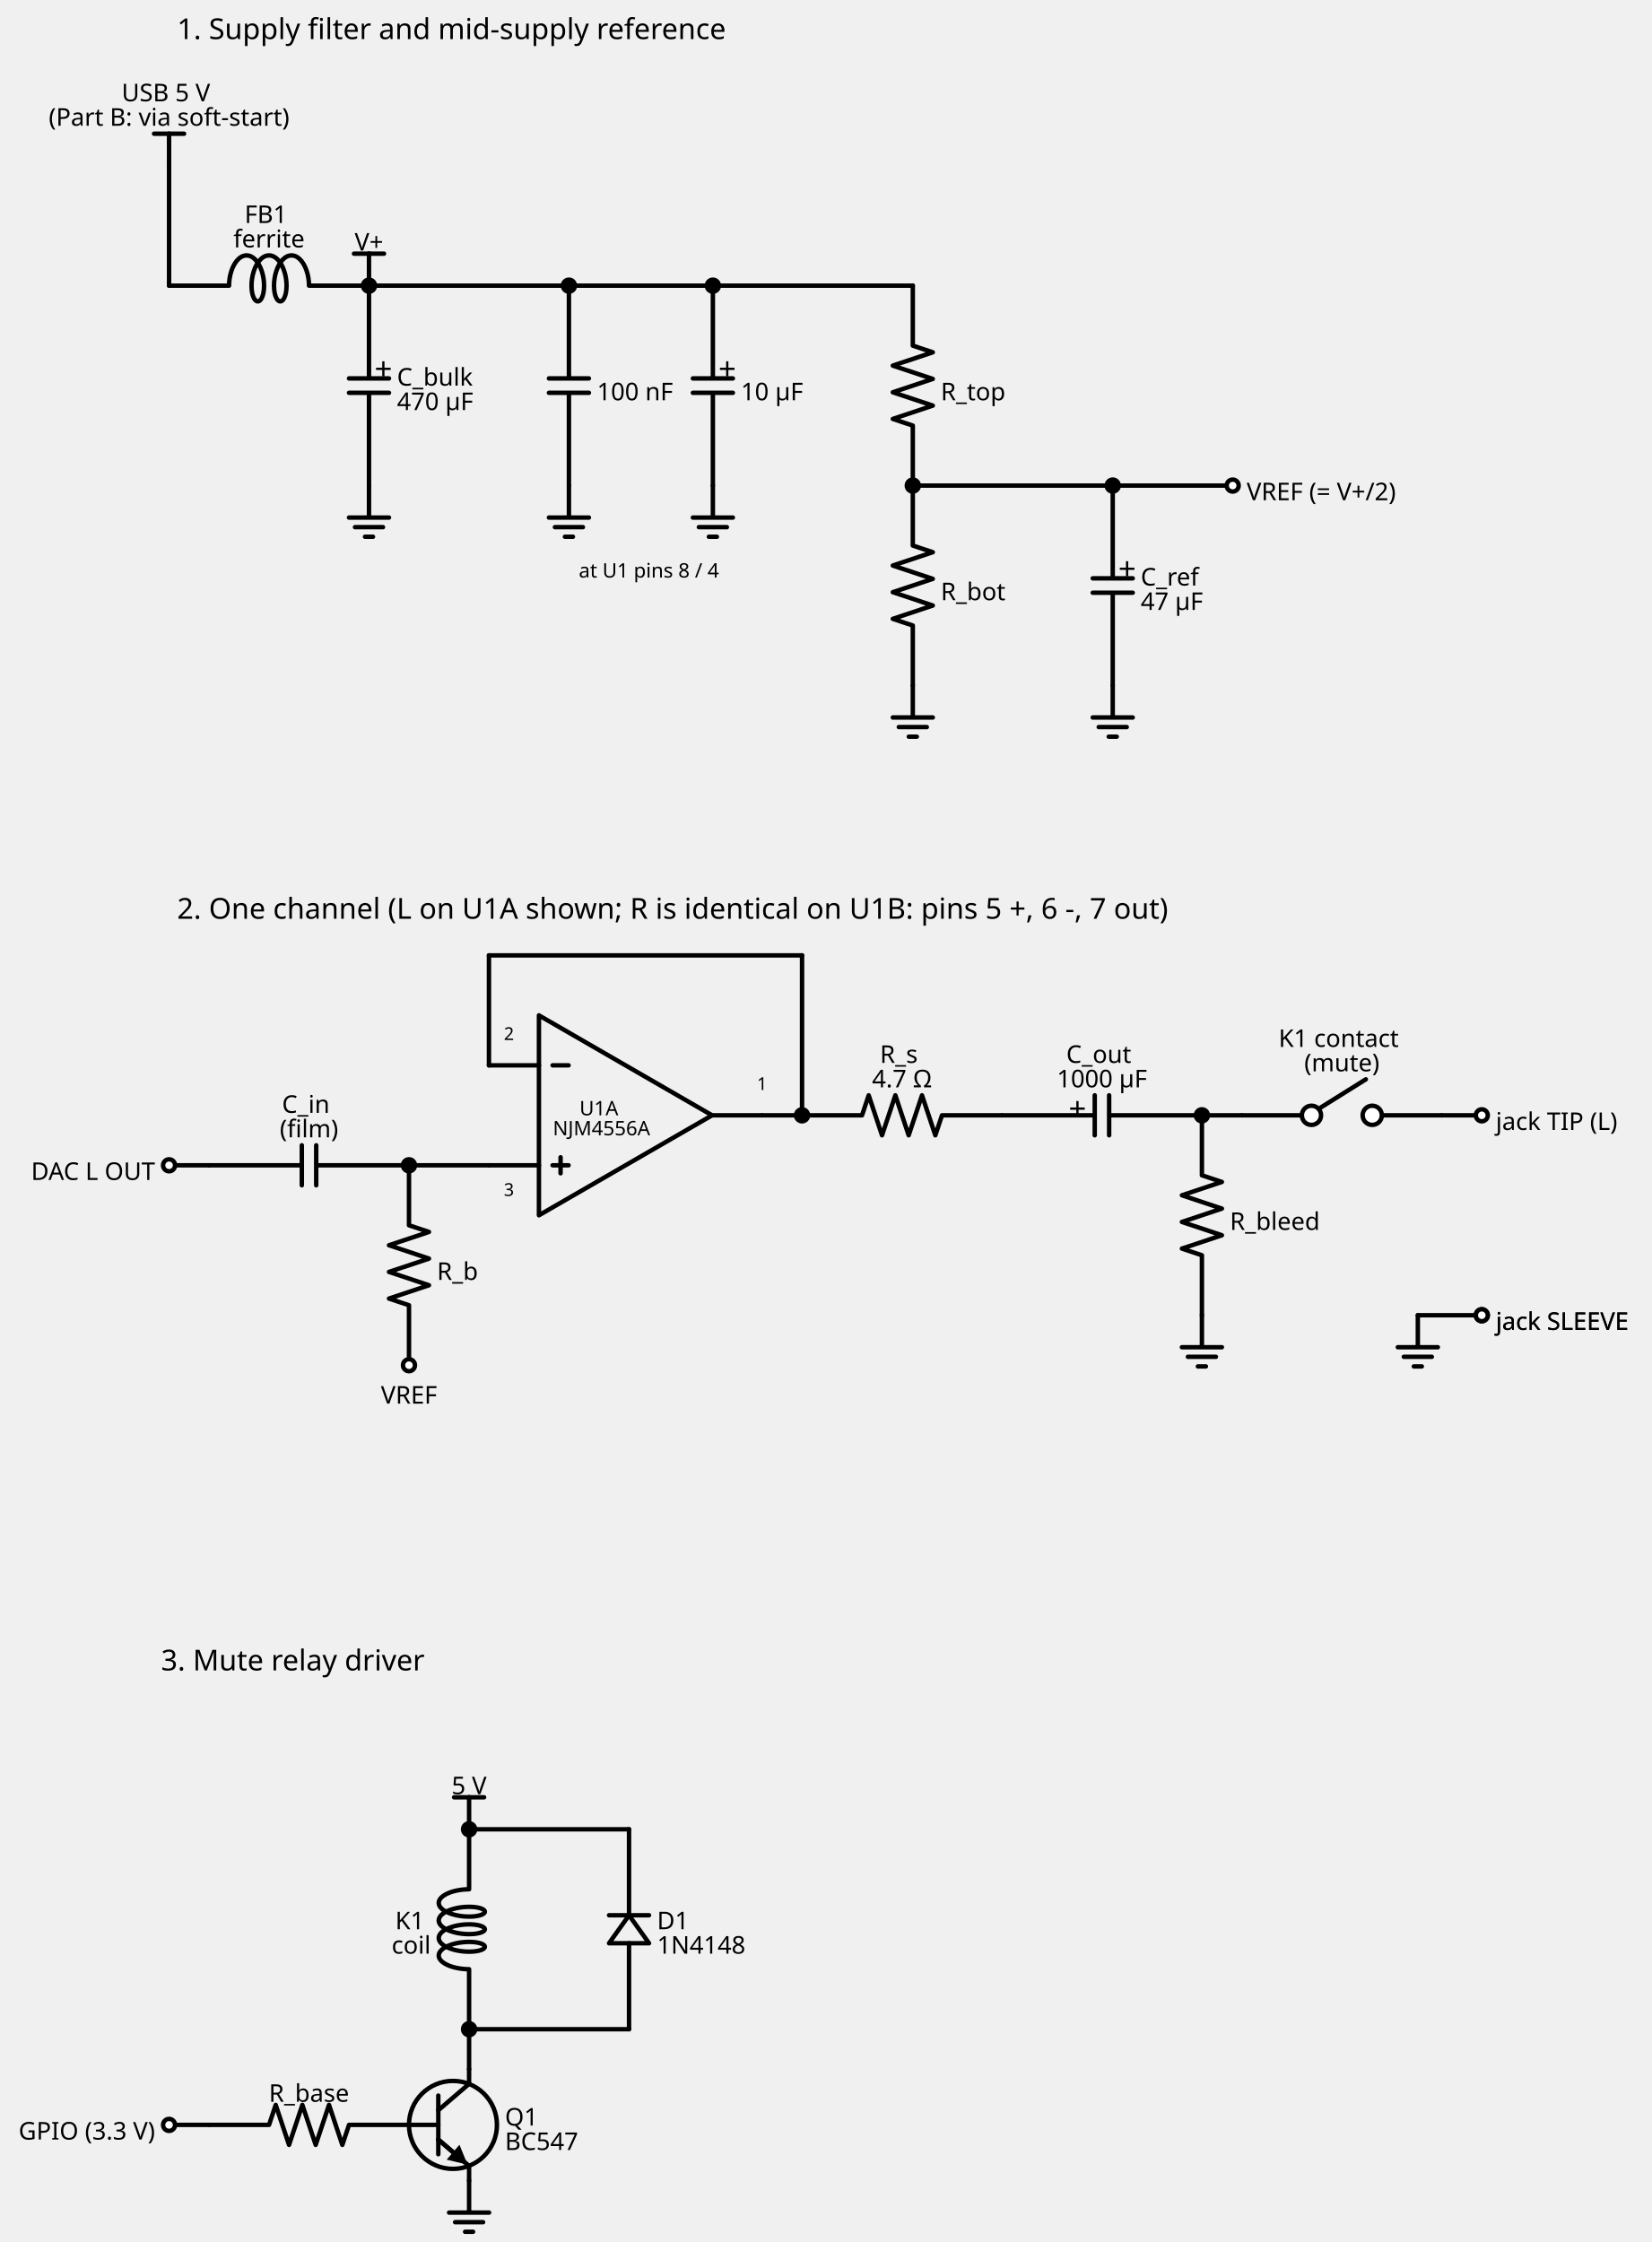
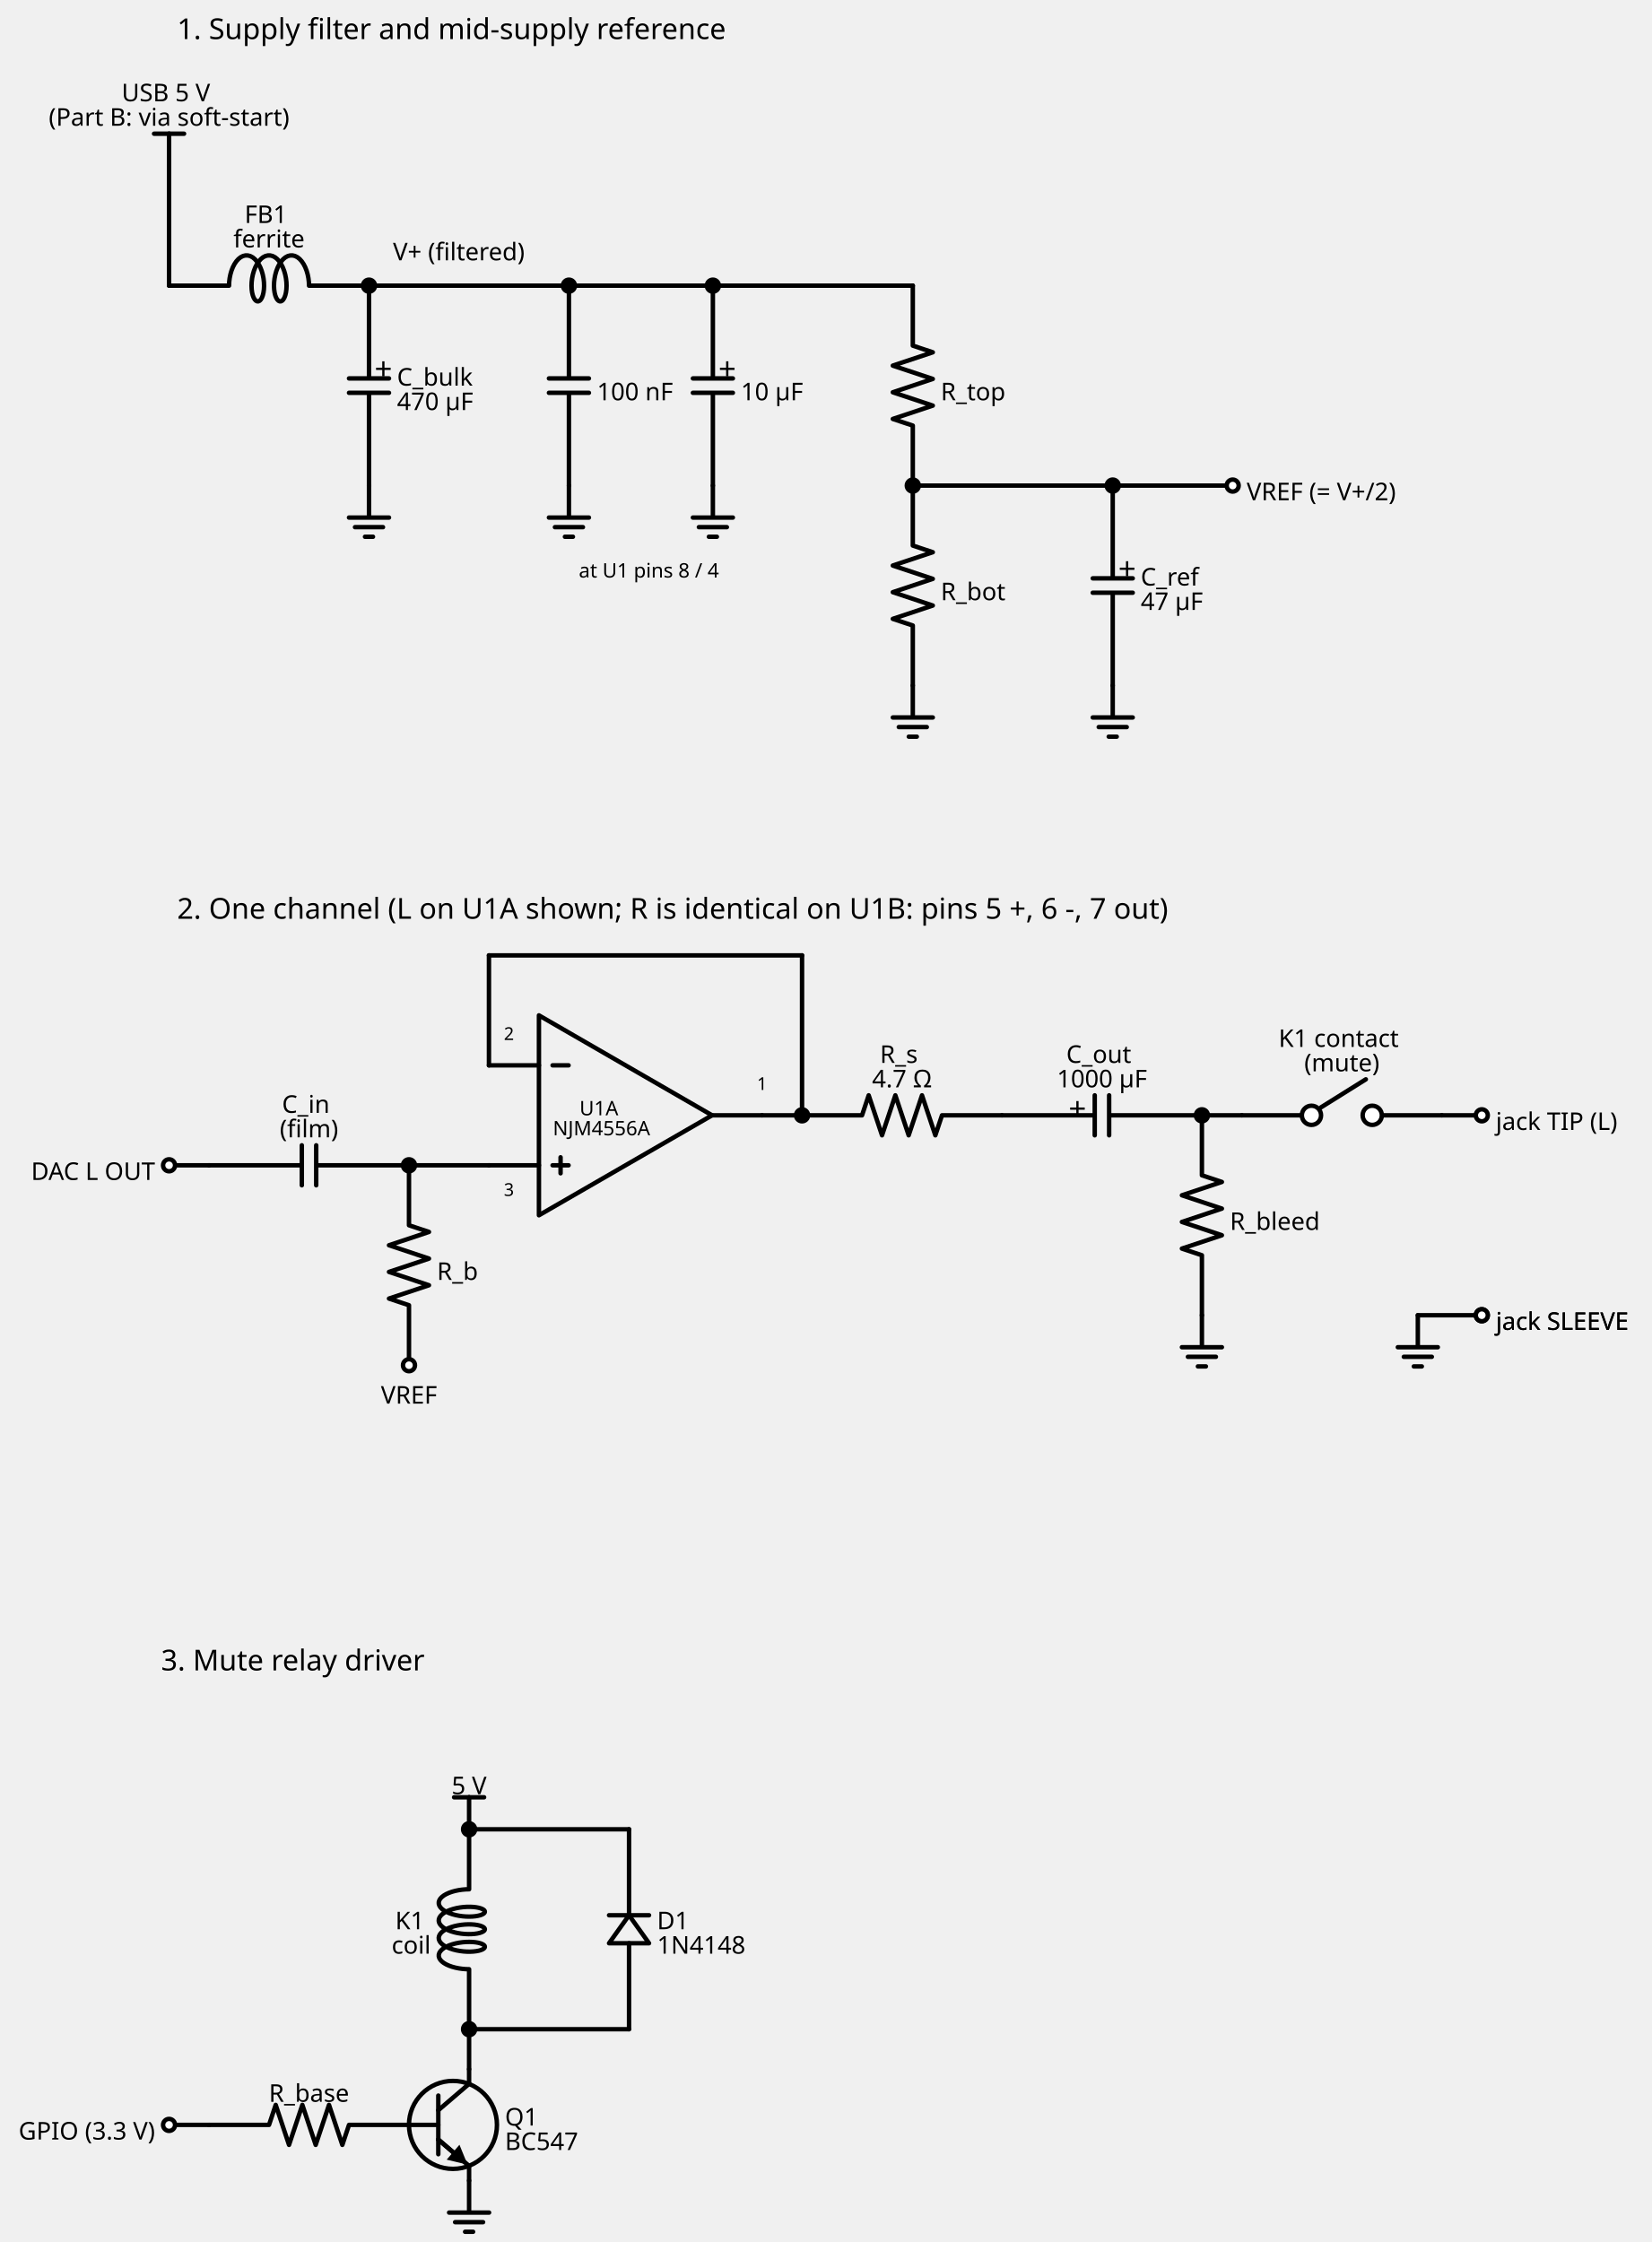
<svg xmlns="http://www.w3.org/2000/svg" xml:lang="en" height="1009.32pt" width="743.554pt" viewBox="-76.108 -128.6 743.554 1009.32">
  <circle cx="127.8" cy="828.0" r="19.8" style="stroke:black;fill:none;stroke-width:2.0;" />
  <polygon points="198.06,746.22 207.06,733.62 216.06,746.22 " style="stroke:black;fill:none;stroke-width:2.0;stroke-linecap:round;stroke-linejoin:round;" />
  <path d="M 0.0,-54.0 L 0.0,-68.4" style="stroke:black;fill:none;stroke-width:2.0;stroke-linecap:round;stroke-linejoin:round;" />
  <path d="M 0.0,-68.4 L -6.75,-68.4" style="stroke:black;fill:none;stroke-width:2.0;stroke-linecap:round;stroke-linejoin:round;" />
  <path d="M 0.0,-68.4 L 6.75,-68.4" style="stroke:black;fill:none;stroke-width:2.0;stroke-linecap:round;stroke-linejoin:round;" />
  <path d="M 0.0,-54.0 L -4.9598195365467806e-15,-27.0 L -9.919639073093561e-15,-0.0" style="stroke:black;fill:none;stroke-width:2.0;stroke-linecap:round;stroke-linejoin:round;" />
  <path d="M -9.919639073093561e-15,-0.0 L 27,-0.0 L 27.067,-1.662 L 27.271,-3.367 L 27.614,-5.07 L 28.093,-6.724 L 28.704,-8.284 L 29.436,-9.708 L 30.276,-10.956 L 31.21,-11.996 L 32.219,-12.798 L 33.282,-13.341 L 34.379,-13.61 L 35.486,-13.598 L 36.58,-13.304 L 37.64,-12.738 L 38.643,-11.914 L 39.569,-10.855 L 40.401,-9.59 L 41.122,-8.152 L 41.722,-6.582 L 42.189,-4.922 L 42.52,-3.217 L 42.712,-1.514 L 42.767,0.142 L 42.691,1.704 L 42.494,3.131 L 42.187,4.384 L 41.787,5.429 L 41.312,6.236 L 40.781,6.785 L 40.217,7.06 L 39.642,7.054 L 39.079,6.767 L 38.55,6.206 L 38.077,5.388 L 37.681,4.334 L 37.379,3.072 L 37.186,1.639 L 37.116,0.071 L 37.177,-1.588 L 37.375,-3.292 L 37.712,-4.996 L 38.186,-6.653 L 38.791,-8.218 L 39.517,-9.649 L 40.354,-10.906 L 41.284,-11.955 L 42.289,-12.768 L 43.351,-13.323 L 44.447,-13.604 L 45.553,-13.604 L 46.649,-13.323 L 47.711,-12.768 L 48.716,-11.955 L 49.646,-10.906 L 50.483,-9.649 L 51.209,-8.218 L 51.814,-6.653 L 52.288,-4.996 L 52.625,-3.292 L 52.823,-1.588 L 52.884,0.071 L 52.814,1.639 L 52.621,3.072 L 52.319,4.334 L 51.923,5.388 L 51.45,6.206 L 50.921,6.767 L 50.358,7.054 L 49.783,7.06 L 49.219,6.785 L 48.688,6.236 L 48.213,5.429 L 47.813,4.384 L 47.506,3.131 L 47.309,1.704 L 47.233,0.142 L 47.288,-1.514 L 47.48,-3.217 L 47.811,-4.922 L 48.278,-6.582 L 48.878,-8.152 L 49.599,-9.59 L 50.431,-10.855 L 51.357,-11.914 L 52.36,-12.738 L 53.42,-13.304 L 54.514,-13.598 L 55.621,-13.61 L 56.718,-13.341 L 57.781,-12.798 L 58.79,-11.996 L 59.724,-10.956 L 60.564,-9.708 L 61.296,-8.284 L 61.907,-6.724 L 62.386,-5.07 L 62.729,-3.367 L 62.933,-1.662 L 63,-2.4228213137514263e-14 L 90,-2.4228213137514263e-14" style="stroke:black;fill:none;stroke-width:2.0;stroke-linecap:round;stroke-linejoin:round;" />
-   <path d="M 90,-2.4228213137514263e-14 L 90,-14.4" style="stroke:black;fill:none;stroke-width:2.0;stroke-linecap:round;stroke-linejoin:round;" />
-   <path d="M 90,-14.4 L 83.25,-14.4" style="stroke:black;fill:none;stroke-width:2.0;stroke-linecap:round;stroke-linejoin:round;" />
-   <path d="M 90,-14.4 L 96.75,-14.4" style="stroke:black;fill:none;stroke-width:2.0;stroke-linecap:round;stroke-linejoin:round;" />
  <path d="M 90,-2.4228213137514263e-14 L 90,41.76 M 99,41.76 L 81,41.76 M 99,48.24 L 81,48.24 M 90,48.24 L 90,90" style="stroke:black;fill:none;stroke-width:2.0;stroke-linecap:round;stroke-linejoin:round;" />
  <path d="M 90,90 L 90,104.4 L 81,104.4 L 99,104.4 M 83.7,108.72 L 96.3,108.72 M 88.2,113.04 L 91.8,113.04" style="stroke:black;fill:none;stroke-width:2.0;stroke-linecap:round;stroke-linejoin:round;" />
  <path d="M 90,-2.4228213137514263e-14 L 135,-2.4228213137514263e-14 L 180.0,-2.4228213137514263e-14" style="stroke:black;fill:none;stroke-width:2.0;stroke-linecap:round;stroke-linejoin:round;" />
  <path d="M 180.0,-2.4228213137514263e-14 L 180.0,41.76 M 189.0,41.76 L 171.0,41.76 M 189.0,48.24 L 171.0,48.24 M 180.0,48.24 L 180,90" style="stroke:black;fill:none;stroke-width:2.0;stroke-linecap:round;stroke-linejoin:round;" />
  <path d="M 180,90 L 180,104.4 L 171,104.4 L 189,104.4 M 173.7,108.72 L 186.3,108.72 M 178.2,113.04 L 181.8,113.04" style="stroke:black;fill:none;stroke-width:2.0;stroke-linecap:round;stroke-linejoin:round;" />
  <path d="M 180.0,-2.4228213137514263e-14 L 212.4,-2.4228213137514263e-14 L 244.8,-2.4228213137514263e-14" style="stroke:black;fill:none;stroke-width:2.0;stroke-linecap:round;stroke-linejoin:round;" />
  <path d="M 244.8,-2.4228213137514263e-14 L 244.8,41.76 M 253.8,41.76 L 235.8,41.76 M 253.8,48.24 L 235.8,48.24 M 244.8,48.24 L 244.8,90" style="stroke:black;fill:none;stroke-width:2.0;stroke-linecap:round;stroke-linejoin:round;" />
  <path d="M 244.8,90 L 244.8,104.4 L 235.8,104.4 L 253.8,104.4 M 238.5,108.72 L 251.1,108.72 M 243,113.04 L 246.6,113.04" style="stroke:black;fill:none;stroke-width:2.0;stroke-linecap:round;stroke-linejoin:round;" />
  <path d="M 244.8,-2.4228213137514263e-14 L 289.8,-2.4228213137514263e-14 L 334.8,-2.4228213137514263e-14" style="stroke:black;fill:none;stroke-width:2.0;stroke-linecap:round;stroke-linejoin:round;" />
  <path d="M 334.8,-2.4228213137514263e-14 L 334.8,27 L 343.8,30 L 325.8,36 L 343.8,42 L 325.8,48 L 343.8,54 L 325.8,60 L 334.8,63 L 334.8,90" style="stroke:black;fill:none;stroke-width:2.0;stroke-linecap:round;stroke-linejoin:round;" />
  <path d="M 334.8,90 L 334.8,117 L 343.8,120 L 325.8,126 L 343.8,132 L 325.8,138 L 343.8,144 L 325.8,150 L 334.8,153 L 334.8,180" style="stroke:black;fill:none;stroke-width:2.0;stroke-linecap:round;stroke-linejoin:round;" />
  <path d="M 334.8,180 L 334.8,194.4 L 325.8,194.4 L 343.8,194.4 M 328.5,198.72 L 341.1,198.72 M 333.0,203.04 L 336.6,203.04" style="stroke:black;fill:none;stroke-width:2.0;stroke-linecap:round;stroke-linejoin:round;" />
  <path d="M 334.8,90 L 379.8,90 L 424.8,90" style="stroke:black;fill:none;stroke-width:2.0;stroke-linecap:round;stroke-linejoin:round;" />
  <path d="M 424.8,90 L 424.8,131.76 M 433.8,131.76 L 415.8,131.76 M 433.8,138.24 L 415.8,138.24 M 424.8,138.24 L 424.8,180" style="stroke:black;fill:none;stroke-width:2.0;stroke-linecap:round;stroke-linejoin:round;" />
  <path d="M 424.8,180 L 424.8,194.4 L 415.8,194.4 L 433.8,194.4 M 418.5,198.72 L 431.1,198.72 M 423.0,203.04 L 426.6,203.04" style="stroke:black;fill:none;stroke-width:2.0;stroke-linecap:round;stroke-linejoin:round;" />
  <path d="M 424.8,90 L 451.8,90 L 478.8,90" style="stroke:black;fill:none;stroke-width:2.0;stroke-linecap:round;stroke-linejoin:round;" />
  <path d="M 0.0,396.0 L 9.0,396.0 L 18.0,396.0" style="stroke:black;fill:none;stroke-width:2.0;stroke-linecap:round;stroke-linejoin:round;" />
  <path d="M 18.0,396.0 L 59.76,396.0 M 59.76,387.0 L 59.76,405.0 M 66.24,387.0 L 66.24,405.0 M 66.24,396.0 L 108.0,396.0" style="stroke:black;fill:none;stroke-width:2.0;stroke-linecap:round;stroke-linejoin:round;" />
  <path d="M 108.0,396.0 L 108.0,423.0 L 117.0,426.0 L 99.0,432.0 L 117.0,438.0 L 99.0,444.0 L 117,450.0 L 99,456.0 L 108,459.0 L 108,486.0" style="stroke:black;fill:none;stroke-width:2.0;stroke-linecap:round;stroke-linejoin:round;" />
  <path d="M 108.0,396.0 L 126.0,396.0 L 144.0,396.0" style="stroke:black;fill:none;stroke-width:2.0;stroke-linecap:round;stroke-linejoin:round;" />
  <path d="M 166.5,373.5 L 166.5,328.5 L 244.442,373.5 L 166.5,418.5 L 166.5,373.5 M 244.442,373.5" style="stroke:black;fill:none;stroke-width:2.0;stroke-linecap:round;stroke-linejoin:round;" />
  <path d="M 172.643,351.0 L 179.843,351.0" style="stroke:black;fill:none;stroke-width:2.0;stroke-linecap:round;stroke-linejoin:round;" />
  <path d="M 172.643,396.0 L 179.843,396.0" style="stroke:black;fill:none;stroke-width:2.0;stroke-linecap:round;stroke-linejoin:round;" />
  <path d="M 176.243,399.6 L 176.243,392.4" style="stroke:black;fill:none;stroke-width:2.0;stroke-linecap:round;stroke-linejoin:round;" />
  <path d="M 144.0,351.0 L 166.5,351.0" style="stroke:black;fill:none;stroke-width:2.0;stroke-linecap:round;stroke-linejoin:round;" />
  <path d="M 144.0,396.0 L 166.5,396.0" style="stroke:black;fill:none;stroke-width:2.0;stroke-linecap:round;stroke-linejoin:round;" />
  <path d="M 244.442,373.5 L 266.942,373.5" style="stroke:black;fill:none;stroke-width:2.0;stroke-linecap:round;stroke-linejoin:round;" />
  <path d="M 266.942,373.5 L 275.942,373.5 L 284.942,373.5" style="stroke:black;fill:none;stroke-width:2.0;stroke-linecap:round;stroke-linejoin:round;" />
  <path d="M 284.942,373.5 L 284.942,337.5 L 284.942,301.5" style="stroke:black;fill:none;stroke-width:2.0;stroke-linecap:round;stroke-linejoin:round;" />
  <path d="M 284.942,301.5 L 214.471,301.5 L 144.0,301.5" style="stroke:black;fill:none;stroke-width:2.0;stroke-linecap:round;stroke-linejoin:round;" />
  <path d="M 144.0,301.5 L 144.0,326.25 L 144,351.0" style="stroke:black;fill:none;stroke-width:2.0;stroke-linecap:round;stroke-linejoin:round;" />
  <path d="M 284.942,373.5 L 311.942,373.5 L 314.942,364.5 L 320.942,382.5 L 326.942,364.5 L 332.942,382.5 L 338.942,364.5 L 344.942,382.5 L 347.942,373.5 L 374.942,373.5" style="stroke:black;fill:none;stroke-width:2.0;stroke-linecap:round;stroke-linejoin:round;" />
  <path d="M 374.942,373.5 L 416.702,373.5 M 416.702,364.5 L 416.702,382.5 M 423.182,364.5 L 423.182,382.5 M 423.182,373.5 L 464.942,373.5" style="stroke:black;fill:none;stroke-width:2.0;stroke-linecap:round;stroke-linejoin:round;" />
  <path d="M 464.942,373.5 L 464.942,400.5 L 473.942,403.5 L 455.942,409.5 L 473.942,415.5 L 455.942,421.5 L 473.942,427.5 L 455.942,433.5 L 464.942,436.5 L 464.942,463.5" style="stroke:black;fill:none;stroke-width:2.0;stroke-linecap:round;stroke-linejoin:round;" />
  <path d="M 464.942,463.5 L 464.942,477.9 L 455.942,477.9 L 473.942,477.9 M 458.642,482.22 L 471.242,482.22 M 463.142,486.54 L 466.742,486.54" style="stroke:black;fill:none;stroke-width:2.0;stroke-linecap:round;stroke-linejoin:round;" />
  <path d="M 464.942,373.5 L 473.942,373.5 L 482.942,373.5" style="stroke:black;fill:none;stroke-width:2.0;stroke-linecap:round;stroke-linejoin:round;" />
  <path d="M 482.942,373.5 L 509.942,373.5 M 518.582,369.9 L 538.742,357.3 M 545.942,373.5 L 572.942,373.5" style="stroke:black;fill:none;stroke-width:2.0;stroke-linecap:round;stroke-linejoin:round;" />
  <path d="M 572.942,373.5 L 581.942,373.5 L 590.942,373.5" style="stroke:black;fill:none;stroke-width:2.0;stroke-linecap:round;stroke-linejoin:round;" />
  <path d="M 590.942,463.5 L 576.542,463.5 L 562.142,463.5" style="stroke:black;fill:none;stroke-width:2.0;stroke-linecap:round;stroke-linejoin:round;" />
  <path d="M 562.142,463.5 L 562.142,477.9 L 553.142,477.9 L 571.142,477.9 M 555.842,482.22 L 568.442,482.22 M 560.342,486.54 L 563.942,486.54" style="stroke:black;fill:none;stroke-width:2.0;stroke-linecap:round;stroke-linejoin:round;" />
  <path d="M 0.0,828.0 L 9.0,828.0 L 18.0,828.0" style="stroke:black;fill:none;stroke-width:2.0;stroke-linecap:round;stroke-linejoin:round;" />
  <path d="M 18.0,828.0 L 45.0,828.0 L 48,819.0 L 54.0,837.0 L 60,819.0 L 66.0,837.0 L 72.0,819.0 L 78.0,837.0 L 81.0,828.0 L 108.0,828.0" style="stroke:black;fill:none;stroke-width:2.0;stroke-linecap:round;stroke-linejoin:round;" />
  <path d="M 108.0,828.0 L 121.2,828.0" style="stroke:black;fill:none;stroke-width:2.0;stroke-linecap:round;stroke-linejoin:round;" />
  <path d="M 121.2,814.8 L 121.2,841.2" style="stroke:black;fill:none;stroke-width:2.0;stroke-linecap:round;stroke-linejoin:round;" />
  <path d="M 121.2,821.4 L 135.06,809.52 L 135.06,802.92" style="stroke:black;fill:none;stroke-width:2.0;stroke-linecap:round;stroke-linejoin:round;" />
  <path d="M 121.2,834.6 L 135.06,846.48 L 135.06,853.08" style="stroke:black;fill:none;stroke-width:2.0;stroke-linecap:round;stroke-linejoin:round;" />
  <path d="M 121.2,834.6 L 128.227,840.623" style="stroke:black;fill:none;stroke-width:2.0;stroke-linecap:round;stroke-linejoin:round;" />
  <path d="M 133.541 845.178 L 125.884 843.356 L 130.57 837.89 Z" style="stroke:black;fill:black;stroke-linecap:butt;stroke-linejoin:miter;" />
  <path d="M 135.06,853.08 L 135.06,867.48 L 126.06,867.48 L 144.06,867.48 M 128.76,871.8 L 141.36,871.8 M 133.26,876.12 L 136.86,876.12" style="stroke:black;fill:none;stroke-width:2.0;stroke-linecap:round;stroke-linejoin:round;" />
  <path d="M 135.06,802.92 L 135.06,793.92 L 135.06,784.92" style="stroke:black;fill:none;stroke-width:2.0;stroke-linecap:round;stroke-linejoin:round;" />
  <path d="M 135.06,784.92 L 135.06,757.92 L 133.53,757.876 L 131.959,757.741 L 130.385,757.515 L 128.842,757.198 L 127.367,756.793 L 125.994,756.305 L 124.754,755.741 L 123.675,755.109 L 122.784,754.42 L 122.099,753.685 L 121.637,752.916 L 121.409,752.128 L 121.42,751.333 L 121.669,750.546 L 122.151,749.78 L 122.854,749.048 L 123.764,748.364 L 124.857,747.738 L 126.11,747.18 L 127.494,746.699 L 128.976,746.302 L 130.523,745.992 L 132.099,745.774 L 133.667,745.648 L 135.192,745.611 L 136.638,745.662 L 137.973,745.793 L 139.164,745.998 L 140.186,746.267 L 141.013,746.59 L 141.629,746.956 L 142.017,747.35 L 142.169,747.76 L 142.082,748.172 L 141.758,748.573 L 141.204,748.947 L 140.433,749.283 L 139.462,749.568 L 138.315,749.792 L 137.017,749.944 L 135.598,750.017 L 134.092,750.005 L 132.532,749.904 L 130.954,749.711 L 129.396,749.426 L 127.892,749.053 L 126.478,748.594 L 125.186,748.057 L 124.046,747.448 L 123.084,746.779 L 122.322,746.059 L 121.778,745.301 L 121.464,744.518 L 121.388,743.724 L 121.551,742.933 L 121.95,742.157 L 122.574,741.412 L 123.411,740.709 L 124.441,740.06 L 125.639,739.477 L 126.979,738.967 L 128.429,738.539 L 129.957,738.197 L 131.526,737.946 L 133.102,737.786 L 134.646,737.717 L 136.125,737.737 L 137.503,737.839 L 138.75,738.018 L 139.836,738.265 L 140.737,738.57 L 141.431,738.922 L 141.903,739.307 L 142.142,739.713 L 142.142,740.127 L 141.903,740.533 L 141.431,740.918 L 140.737,741.27 L 139.836,741.575 L 138.75,741.822 L 137.503,742.001 L 136.125,742.103 L 134.646,742.123 L 133.102,742.054 L 131.526,741.894 L 129.957,741.643 L 128.429,741.301 L 126.979,740.873 L 125.639,740.363 L 124.441,739.78 L 123.411,739.131 L 122.574,738.428 L 121.95,737.683 L 121.551,736.907 L 121.388,736.116 L 121.464,735.322 L 121.778,734.539 L 122.322,733.781 L 123.084,733.061 L 124.046,732.392 L 125.186,731.783 L 126.478,731.246 L 127.892,730.787 L 129.396,730.414 L 130.954,730.129 L 132.532,729.936 L 134.092,729.835 L 135.598,729.823 L 137.017,729.896 L 138.315,730.048 L 139.462,730.272 L 140.433,730.557 L 141.204,730.893 L 141.758,731.267 L 142.082,731.668 L 142.169,732.08 L 142.017,732.49 L 141.629,732.884 L 141.013,733.25 L 140.186,733.573 L 139.164,733.842 L 137.973,734.047 L 136.638,734.178 L 135.192,734.229 L 133.667,734.192 L 132.099,734.066 L 130.523,733.848 L 128.976,733.538 L 127.494,733.141 L 126.11,732.66 L 124.857,732.102 L 123.764,731.476 L 122.854,730.792 L 122.151,730.06 L 121.669,729.294 L 121.42,728.507 L 121.409,727.712 L 121.637,726.924 L 122.099,726.155 L 122.784,725.42 L 123.675,724.731 L 124.754,724.099 L 125.994,723.535 L 127.367,723.047 L 128.842,722.642 L 130.385,722.325 L 131.959,722.099 L 133.53,721.964 L 135.06,721.92 L 135.06,694.92" style="stroke:black;fill:none;stroke-width:2.0;stroke-linecap:round;stroke-linejoin:round;" />
  <path d="M 135.06,694.92 L 135.06,680.52" style="stroke:black;fill:none;stroke-width:2.0;stroke-linecap:round;stroke-linejoin:round;" />
  <path d="M 135.06,680.52 L 128.31,680.52" style="stroke:black;fill:none;stroke-width:2.0;stroke-linecap:round;stroke-linejoin:round;" />
  <path d="M 135.06,680.52 L 141.81,680.52" style="stroke:black;fill:none;stroke-width:2.0;stroke-linecap:round;stroke-linejoin:round;" />
  <path d="M 135.06,784.92 L 171.06,784.92 L 207.06,784.92" style="stroke:black;fill:none;stroke-width:2.0;stroke-linecap:round;stroke-linejoin:round;" />
  <path d="M 207.06,784.92 L 207.06,746.22 M 198.06,733.62 L 216.06,733.62 M 207.06,733.62 L 207.06,694.92" style="stroke:black;fill:none;stroke-width:2.0;stroke-linecap:round;stroke-linejoin:round;" />
  <path d="M 207.06,694.92 L 171.06,694.92 L 135.06,694.92" style="stroke:black;fill:none;stroke-width:2.0;stroke-linecap:round;stroke-linejoin:round;" />
  <text x="3.6" y="-124" fill="black" font-size="13" font-family="sans" text-anchor="start">
    <tspan x="3.6" dy="13">1. Supply filter and mid-supply reference</tspan>
  </text>
  <text x="0.0" y="-94.0" fill="black" font-size="11" font-family="sans" text-anchor="middle">
    <tspan x="0.0" dy="11">USB 5 V</tspan>
    <tspan x="0.0" dy="11">(Part B: via soft-start)</tspan>
  </text>
  <text x="45" y="-39.21" fill="black" font-size="11" font-family="sans" text-anchor="middle">
    <tspan x="45" dy="11">FB1</tspan>
    <tspan x="45" dy="11">ferrite</tspan>
  </text>
-   <text x="90" y="-26.8" fill="black" font-size="11" font-family="sans" text-anchor="middle">
-     <tspan x="90" dy="11">V+</tspan>
+   <text x="100.8" y="-22.4" fill="black" font-size="11" font-family="sans" text-anchor="start">
+     <tspan x="100.8" dy="11">V+ (filtered)</tspan>
  </text>
  <text x="96.48" y="28.384" fill="black" font-size="14" font-family="sans" text-anchor="middle">
    <tspan x="96.48" dy="14">+</tspan>
  </text>
  <text x="102.6" y="34" fill="black" font-size="11" font-family="sans" text-anchor="start">
    <tspan x="102.6" dy="11">C_bulk</tspan>
    <tspan x="102.6" dy="11">470 µF</tspan>
  </text>
  <text x="192.6" y="40.6" fill="black" font-size="11" font-family="sans" text-anchor="start">
    <tspan x="192.6" dy="11">100 nF</tspan>
  </text>
  <text x="251.28" y="28.384" fill="black" font-size="14" font-family="sans" text-anchor="middle">
    <tspan x="251.28" dy="14">+</tspan>
  </text>
  <text x="257.4" y="40.6" fill="black" font-size="11" font-family="sans" text-anchor="start">
    <tspan x="257.4" dy="11">10 µF</tspan>
  </text>
  <text x="216.0" y="122.4" fill="black" font-size="9" font-family="sans" text-anchor="middle">
    <tspan x="216.0" dy="9">at U1 pins 8 / 4</tspan>
  </text>
  <text x="347.4" y="40.6" fill="black" font-size="11" font-family="sans" text-anchor="start">
    <tspan x="347.4" dy="11">R_top</tspan>
  </text>
  <text x="347.4" y="130.6" fill="black" font-size="11" font-family="sans" text-anchor="start">
    <tspan x="347.4" dy="11">R_bot</tspan>
  </text>
  <text x="431.28" y="118.384" fill="black" font-size="14" font-family="sans" text-anchor="middle">
    <tspan x="431.28" dy="14">+</tspan>
  </text>
  <text x="437.4" y="124" fill="black" font-size="11" font-family="sans" text-anchor="start">
    <tspan x="437.4" dy="11">C_ref</tspan>
    <tspan x="437.4" dy="11">47 µF</tspan>
  </text>
  <text x="3.6" y="272.0" fill="black" font-size="13" font-family="sans" text-anchor="start">
    <tspan x="3.6" dy="13">2. One channel  (L on U1A shown; R is identical on U1B: pins 5 +, 6 -, 7 out)</tspan>
  </text>
  <text x="63.0" y="361.4" fill="black" font-size="11" font-family="sans" text-anchor="middle">
    <tspan x="63.0" dy="11">C_in</tspan>
    <tspan x="63.0" dy="11">(film)</tspan>
  </text>
  <text x="120.6" y="436.6" fill="black" font-size="11" font-family="sans" text-anchor="start">
    <tspan x="120.6" dy="11">R_b</tspan>
  </text>
  <text x="194.671" y="364.5" fill="black" font-size="9" font-family="sans" text-anchor="middle">
    <tspan x="194.671" dy="9">U1A</tspan>
    <tspan x="194.671" dy="9">NJM4556A</tspan>
  </text>
  <text x="153.0" y="401.8" fill="black" font-size="8" font-family="sans" text-anchor="middle">
    <tspan x="153.0" dy="8">3</tspan>
  </text>
  <text x="153.0" y="331.6" fill="black" font-size="8" font-family="sans" text-anchor="middle">
    <tspan x="153.0" dy="8">2</tspan>
  </text>
  <text x="266.942" y="354.1" fill="black" font-size="8" font-family="sans" text-anchor="middle">
    <tspan x="266.942" dy="8">1</tspan>
  </text>
  <text x="329.942" y="338.9" fill="black" font-size="11" font-family="sans" text-anchor="middle">
    <tspan x="329.942" dy="11">R_s</tspan>
    <tspan x="329.942" dy="11">4.7 Ω</tspan>
  </text>
  <text x="408.926" y="361.42" fill="black" font-size="14" font-family="sans" text-anchor="middle">
    <tspan x="408.926" dy="14">+</tspan>
  </text>
  <text x="419.942" y="338.9" fill="black" font-size="11" font-family="sans" text-anchor="middle">
    <tspan x="419.942" dy="11">C_out</tspan>
    <tspan x="419.942" dy="11">1000 µF</tspan>
  </text>
  <text x="477.542" y="414.1" fill="black" font-size="11" font-family="sans" text-anchor="start">
    <tspan x="477.542" dy="11">R_bleed</tspan>
  </text>
  <circle cx="514.262" cy="373.5" r="4.32" style="stroke:black;fill:white;stroke-width:2.0;" />
  <circle cx="541.622" cy="373.5" r="4.32" style="stroke:black;fill:white;stroke-width:2.0;" />
  <text x="527.942" y="331.7" fill="black" font-size="11" font-family="sans" text-anchor="middle">
    <tspan x="527.942" dy="11">K1 contact</tspan>
    <tspan x="527.942" dy="11">(mute)</tspan>
  </text>
  <text x="-3.6" y="610.4" fill="black" font-size="13" font-family="sans" text-anchor="start">
    <tspan x="-3.6" dy="13">3. Mute relay driver</tspan>
  </text>
  <text x="63.0" y="806.6" fill="black" font-size="11" font-family="sans" text-anchor="middle">
    <tspan x="63.0" dy="11">R_base</tspan>
  </text>
  <text x="151.2" y="817.3" fill="black" font-size="11" font-family="sans" text-anchor="start">
    <tspan x="151.2" dy="11">Q1</tspan>
    <tspan x="151.2" dy="11">BC547</tspan>
  </text>
  <text x="117.788" y="728.92" fill="black" font-size="11" font-family="sans" text-anchor="end">
    <tspan x="117.788" dy="11">K1</tspan>
    <tspan x="117.788" dy="11">coil</tspan>
  </text>
  <text x="135.06" y="668.12" fill="black" font-size="11" font-family="sans" text-anchor="middle">
    <tspan x="135.06" dy="11">5 V</tspan>
  </text>
  <text x="219.66" y="728.92" fill="black" font-size="11" font-family="sans" text-anchor="start">
    <tspan x="219.66" dy="11">D1</tspan>
    <tspan x="219.66" dy="11">1N4148</tspan>
  </text>
  <circle cx="90" cy="-2.4228213137514263e-14" r="2.7" style="stroke:black;fill:black;stroke-width:2.0;" />
  <circle cx="180.0" cy="-2.4228213137514263e-14" r="2.7" style="stroke:black;fill:black;stroke-width:2.0;" />
  <circle cx="244.8" cy="-2.4228213137514263e-14" r="2.7" style="stroke:black;fill:black;stroke-width:2.0;" />
  <circle cx="334.8" cy="90" r="2.7" style="stroke:black;fill:black;stroke-width:2.0;" />
  <circle cx="424.8" cy="90" r="2.7" style="stroke:black;fill:black;stroke-width:2.0;" />
  <circle cx="478.8" cy="90" r="2.7" style="stroke:black;fill:white;stroke-width:2.0;" />
  <text x="485.1" y="85.6" fill="black" font-size="11" font-family="sans" text-anchor="start">
    <tspan x="485.1" dy="11">VREF (= V+/2)</tspan>
  </text>
  <circle cx="0.0" cy="396.0" r="2.7" style="stroke:black;fill:white;stroke-width:2.0;" />
  <text x="-6.3" y="391.6" fill="black" font-size="11" font-family="sans" text-anchor="end">
    <tspan x="-6.3" dy="11">DAC L OUT</tspan>
  </text>
  <circle cx="108.0" cy="396.0" r="2.7" style="stroke:black;fill:black;stroke-width:2.0;" />
  <circle cx="108" cy="486.0" r="2.7" style="stroke:black;fill:white;stroke-width:2.0;" />
  <text x="108" y="492.3" fill="black" font-size="11" font-family="sans" text-anchor="middle">
    <tspan x="108" dy="11">VREF</tspan>
  </text>
  <circle cx="284.942" cy="373.5" r="2.7" style="stroke:black;fill:black;stroke-width:2.0;" />
  <circle cx="464.942" cy="373.5" r="2.7" style="stroke:black;fill:black;stroke-width:2.0;" />
  <circle cx="590.942" cy="373.5" r="2.7" style="stroke:black;fill:white;stroke-width:2.0;" />
  <text x="597.242" y="369.1" fill="black" font-size="11" font-family="sans" text-anchor="start">
    <tspan x="597.242" dy="11">jack TIP (L)</tspan>
  </text>
  <circle cx="590.942" cy="463.5" r="2.7" style="stroke:black;fill:white;stroke-width:2.0;" />
  <text x="597.242" y="459.1" fill="black" font-size="11" font-family="sans" text-anchor="start">
    <tspan x="597.242" dy="11">jack SLEEVE</tspan>
  </text>
  <circle cx="590.942" cy="463.5" r="2.7" style="stroke:black;fill:white;stroke-width:2.0;" />
  <text x="597.242" y="459.1" fill="black" font-size="11" font-family="sans" text-anchor="start">
    <tspan x="597.242" dy="11">jack SLEEVE</tspan>
  </text>
  <circle cx="0.0" cy="828.0" r="2.7" style="stroke:black;fill:white;stroke-width:2.0;" />
  <text x="-6.3" y="823.6" fill="black" font-size="11" font-family="sans" text-anchor="end">
    <tspan x="-6.3" dy="11">GPIO (3.3 V)</tspan>
  </text>
  <circle cx="135.06" cy="784.92" r="2.7" style="stroke:black;fill:black;stroke-width:2.0;" />
  <circle cx="135.06" cy="694.92" r="2.7" style="stroke:black;fill:black;stroke-width:2.0;" />
</svg>
